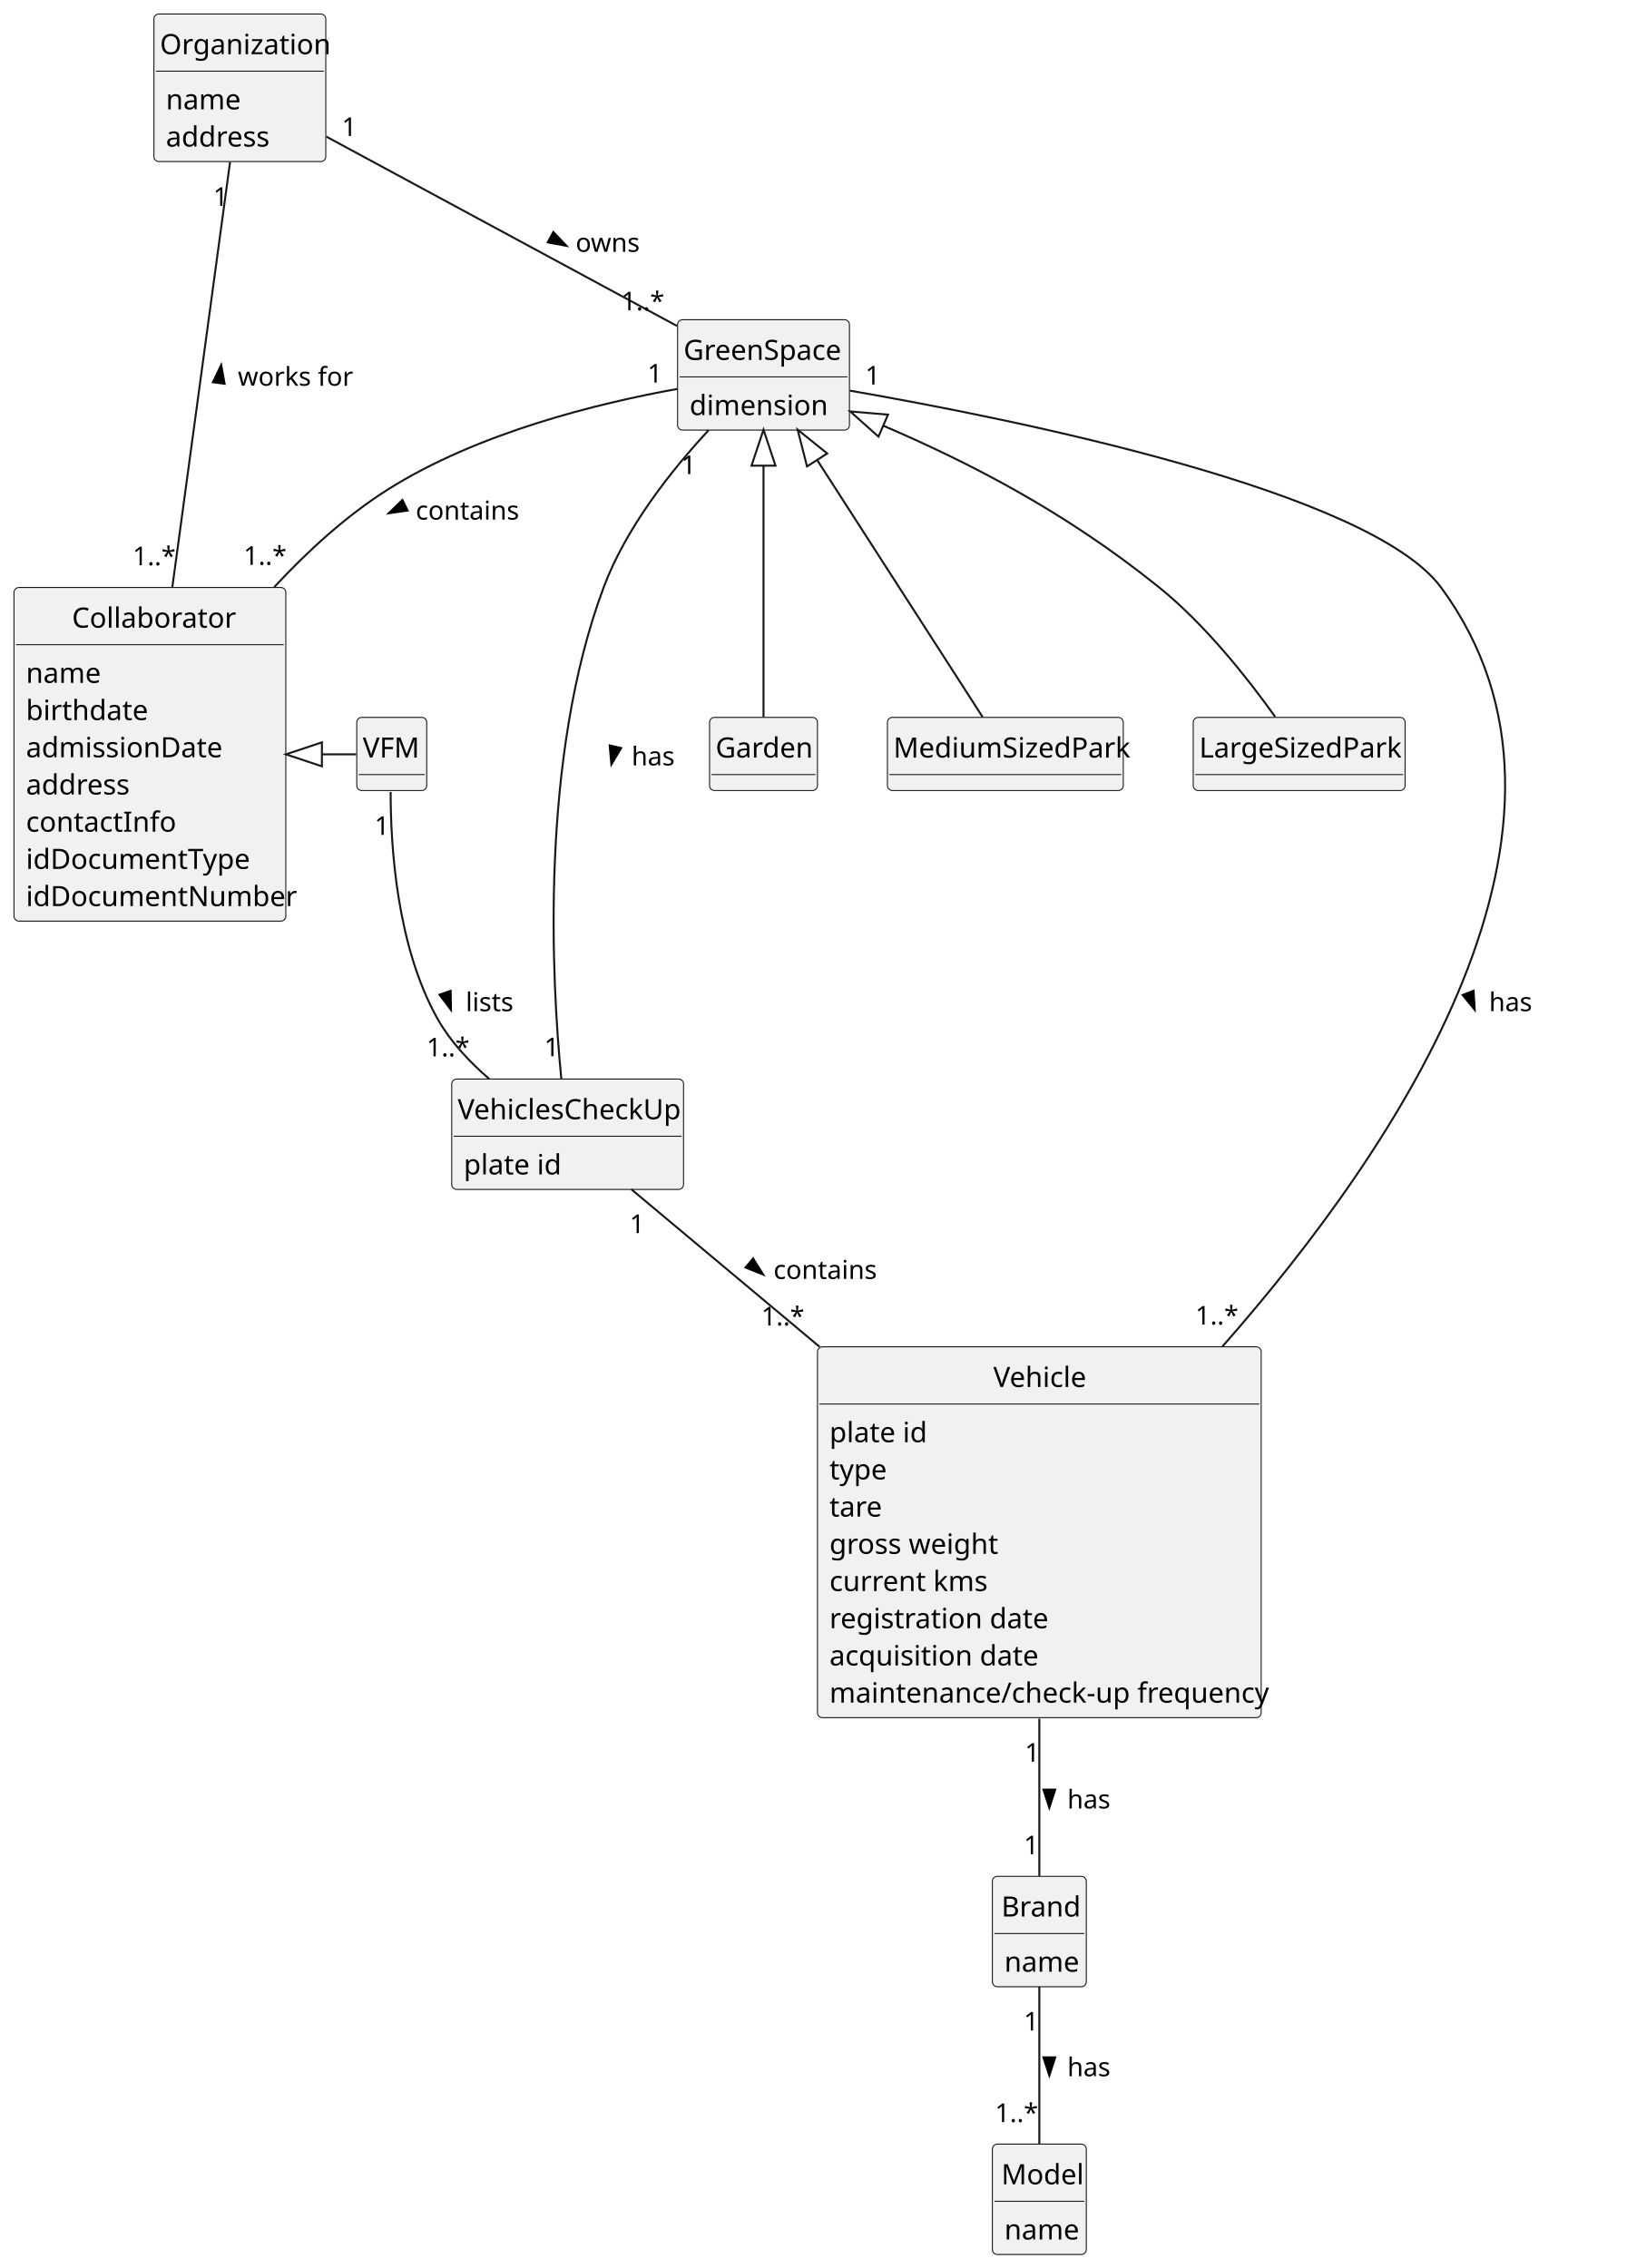
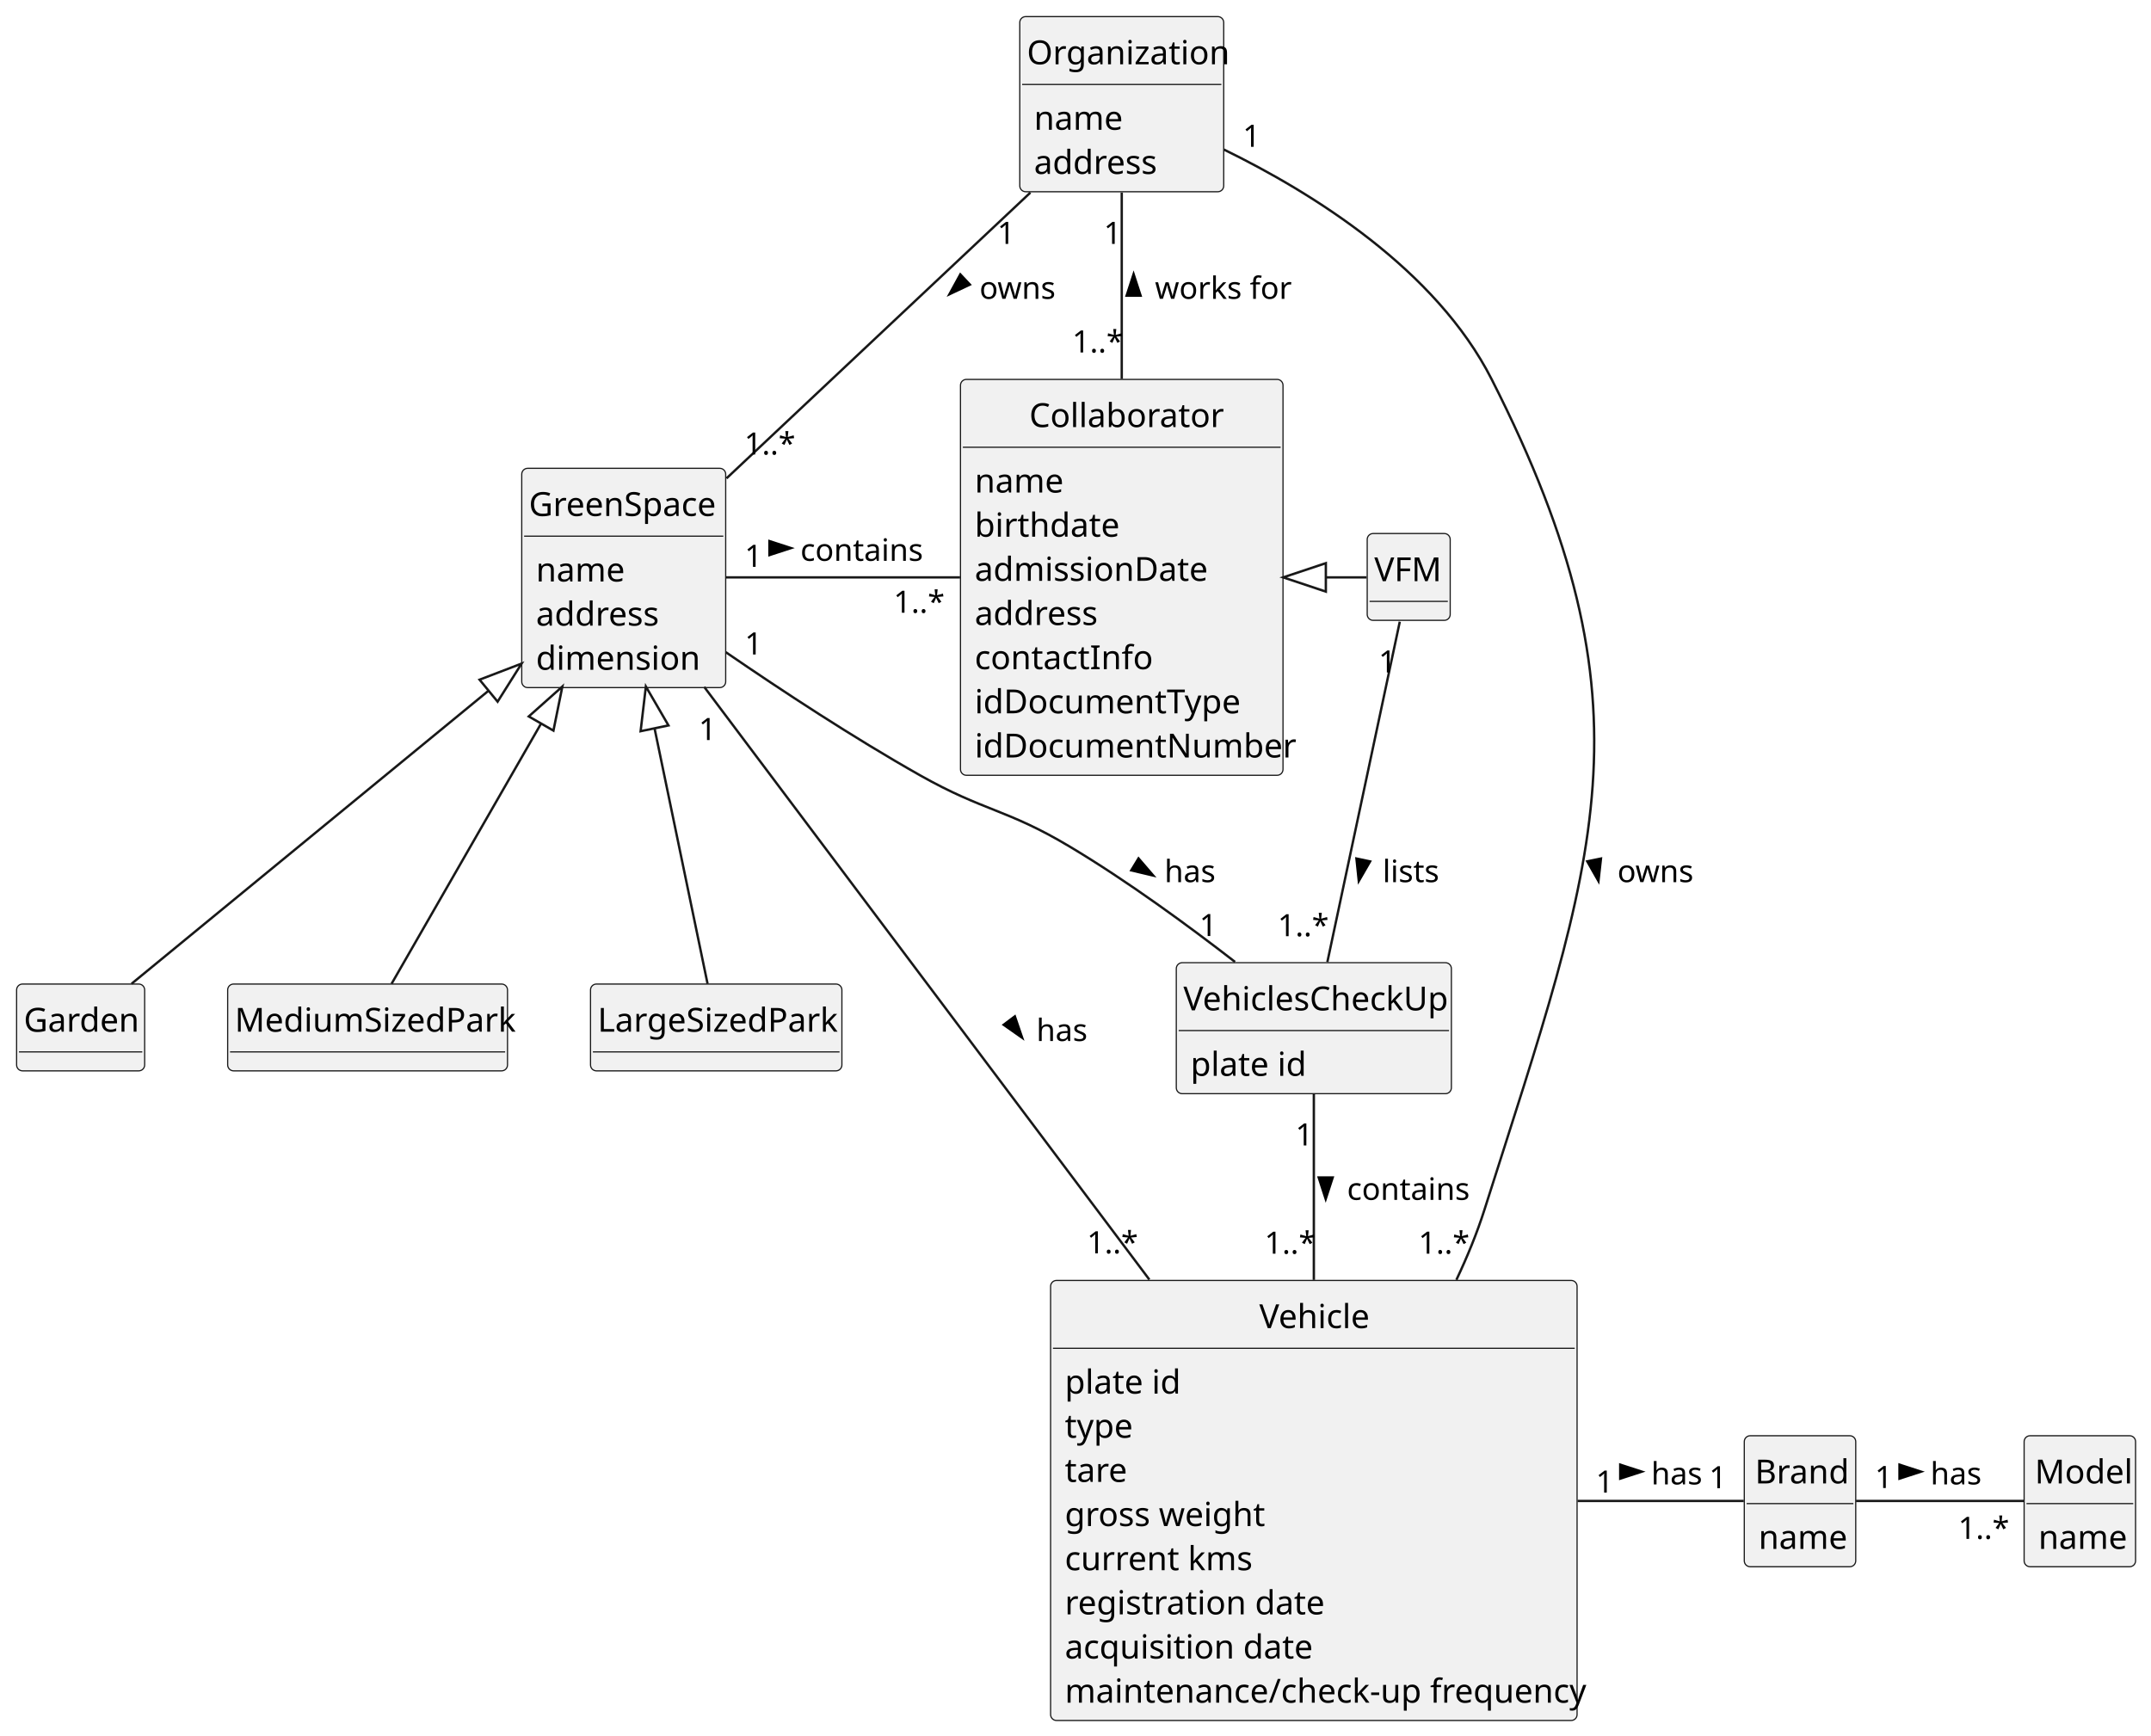
- <svg xmlns="http://www.w3.org/2000/svg" contentStyleType="text/css" height="1135px" preserveAspectRatio="none" style="width:814px;height:1135px;background:#FFFFFF;" version="1.1" viewBox="0 0 814 1135" width="814px" zoomAndPan="magnify">
+ <svg xmlns="http://www.w3.org/2000/svg" contentStyleType="text/css" height="732px" preserveAspectRatio="none" style="width:907px;height:732px;background:#FFFFFF;" version="1.1" viewBox="0 0 907 732" width="907px" zoomAndPan="magnify">
  <defs />
  <g>
    <g id="elem_Collaborator">
-       <rect codeLine="12" fill="#F1F1F1" height="166.969" id="Collaborator" rx="2.5" ry="2.5" style="stroke:#181818;stroke-width:0.5;" width="136" x="7" y="294" />
-       <text fill="#000000" font-family="sans-serif" font-size="14" lengthAdjust="spacing" textLength="78" x="36" y="314.107">Collaborator</text>
-       <line style="stroke:#181818;stroke-width:0.5;" x1="8" x2="142" y1="322.621" y2="322.621" />
-       <text fill="#000000" font-family="sans-serif" font-size="14" lengthAdjust="spacing" textLength="35" x="13" y="341.728">name</text>
-       <text fill="#000000" font-family="sans-serif" font-size="14" lengthAdjust="spacing" textLength="56" x="13" y="360.35">birthdate</text>
-       <text fill="#000000" font-family="sans-serif" font-size="14" lengthAdjust="spacing" textLength="93" x="13" y="378.971">admissionDate</text>
-       <text fill="#000000" font-family="sans-serif" font-size="14" lengthAdjust="spacing" textLength="51" x="13" y="397.592">address</text>
-       <text fill="#000000" font-family="sans-serif" font-size="14" lengthAdjust="spacing" textLength="69" x="13" y="416.213">contactInfo</text>
-       <text fill="#000000" font-family="sans-serif" font-size="14" lengthAdjust="spacing" textLength="107" x="13" y="434.834">idDocumentType</text>
-       <text fill="#000000" font-family="sans-serif" font-size="14" lengthAdjust="spacing" textLength="124" x="13" y="453.455">idDocumentNumber</text>
+       <rect codeLine="12" fill="#F1F1F1" height="166.969" id="Collaborator" rx="2.5" ry="2.5" style="stroke:#181818;stroke-width:0.5;" width="136" x="405" y="160" />
+       <text fill="#000000" font-family="sans-serif" font-size="14" lengthAdjust="spacing" textLength="78" x="434" y="180.107">Collaborator</text>
+       <line style="stroke:#181818;stroke-width:0.5;" x1="406" x2="540" y1="188.621" y2="188.621" />
+       <text fill="#000000" font-family="sans-serif" font-size="14" lengthAdjust="spacing" textLength="35" x="411" y="207.728">name</text>
+       <text fill="#000000" font-family="sans-serif" font-size="14" lengthAdjust="spacing" textLength="56" x="411" y="226.35">birthdate</text>
+       <text fill="#000000" font-family="sans-serif" font-size="14" lengthAdjust="spacing" textLength="93" x="411" y="244.971">admissionDate</text>
+       <text fill="#000000" font-family="sans-serif" font-size="14" lengthAdjust="spacing" textLength="51" x="411" y="263.592">address</text>
+       <text fill="#000000" font-family="sans-serif" font-size="14" lengthAdjust="spacing" textLength="69" x="411" y="282.213">contactInfo</text>
+       <text fill="#000000" font-family="sans-serif" font-size="14" lengthAdjust="spacing" textLength="107" x="411" y="300.834">idDocumentType</text>
+       <text fill="#000000" font-family="sans-serif" font-size="14" lengthAdjust="spacing" textLength="124" x="411" y="319.455">idDocumentNumber</text>
    </g>
    <g id="elem_Organization">
-       <rect codeLine="21" fill="#F1F1F1" height="73.863" id="Organization" rx="2.5" ry="2.5" style="stroke:#181818;stroke-width:0.5;" width="86" x="77" y="7" />
-       <text fill="#000000" font-family="sans-serif" font-size="14" lengthAdjust="spacing" textLength="80" x="80" y="27.107">Organization</text>
-       <line style="stroke:#181818;stroke-width:0.5;" x1="78" x2="162" y1="35.621" y2="35.621" />
-       <text fill="#000000" font-family="sans-serif" font-size="14" lengthAdjust="spacing" textLength="35" x="83" y="54.728">name</text>
-       <text fill="#000000" font-family="sans-serif" font-size="14" lengthAdjust="spacing" textLength="51" x="83" y="73.35">address</text>
+       <rect codeLine="21" fill="#F1F1F1" height="73.863" id="Organization" rx="2.5" ry="2.5" style="stroke:#181818;stroke-width:0.5;" width="86" x="430" y="7" />
+       <text fill="#000000" font-family="sans-serif" font-size="14" lengthAdjust="spacing" textLength="80" x="433" y="27.107">Organization</text>
+       <line style="stroke:#181818;stroke-width:0.5;" x1="431" x2="515" y1="35.621" y2="35.621" />
+       <text fill="#000000" font-family="sans-serif" font-size="14" lengthAdjust="spacing" textLength="35" x="436" y="54.728">name</text>
+       <text fill="#000000" font-family="sans-serif" font-size="14" lengthAdjust="spacing" textLength="51" x="436" y="73.35">address</text>
    </g>
    <g id="elem_VFM">
-       <rect codeLine="26" fill="#F1F1F1" height="36.621" id="VFM" rx="2.5" ry="2.5" style="stroke:#181818;stroke-width:0.5;" width="35" x="178.5" y="359" />
-       <text fill="#000000" font-family="sans-serif" font-size="14" lengthAdjust="spacing" textLength="29" x="181.5" y="379.107">VFM</text>
-       <line style="stroke:#181818;stroke-width:0.5;" x1="179.5" x2="212.5" y1="387.621" y2="387.621" />
+       <rect codeLine="26" fill="#F1F1F1" height="36.621" id="VFM" rx="2.5" ry="2.5" style="stroke:#181818;stroke-width:0.5;" width="35" x="576.5" y="225" />
+       <text fill="#000000" font-family="sans-serif" font-size="14" lengthAdjust="spacing" textLength="29" x="579.5" y="245.107">VFM</text>
+       <line style="stroke:#181818;stroke-width:0.5;" x1="577.5" x2="610.5" y1="253.621" y2="253.621" />
    </g>
    <g id="elem_GreenSpace">
-       <rect codeLine="31" fill="#F1F1F1" height="55.242" id="GreenSpace" rx="2.5" ry="2.5" style="stroke:#181818;stroke-width:0.5;" width="86" x="339" y="160" />
-       <text fill="#000000" font-family="sans-serif" font-size="14" lengthAdjust="spacing" textLength="80" x="342" y="180.107">GreenSpace</text>
-       <line style="stroke:#181818;stroke-width:0.5;" x1="340" x2="424" y1="188.621" y2="188.621" />
-       <text fill="#000000" font-family="sans-serif" font-size="14" lengthAdjust="spacing" textLength="64" x="345" y="207.728">dimension</text>
+       <rect codeLine="31" fill="#F1F1F1" height="92.484" id="GreenSpace" rx="2.5" ry="2.5" style="stroke:#181818;stroke-width:0.5;" width="86" x="220" y="197.5" />
+       <text fill="#000000" font-family="sans-serif" font-size="14" lengthAdjust="spacing" textLength="80" x="223" y="217.607">GreenSpace</text>
+       <line style="stroke:#181818;stroke-width:0.5;" x1="221" x2="305" y1="226.121" y2="226.121" />
+       <text fill="#000000" font-family="sans-serif" font-size="14" lengthAdjust="spacing" textLength="35" x="226" y="245.228">name</text>
+       <text fill="#000000" font-family="sans-serif" font-size="14" lengthAdjust="spacing" textLength="51" x="226" y="263.85">address</text>
+       <text fill="#000000" font-family="sans-serif" font-size="14" lengthAdjust="spacing" textLength="64" x="226" y="282.471">dimension</text>
    </g>
    <g id="elem_Garden">
-       <rect codeLine="35" fill="#F1F1F1" height="36.621" id="Garden" rx="2.5" ry="2.5" style="stroke:#181818;stroke-width:0.5;" width="54" x="355" y="359" />
-       <text fill="#000000" font-family="sans-serif" font-size="14" lengthAdjust="spacing" textLength="48" x="358" y="379.107">Garden</text>
-       <line style="stroke:#181818;stroke-width:0.5;" x1="356" x2="408" y1="387.621" y2="387.621" />
+       <rect codeLine="37" fill="#F1F1F1" height="36.621" id="Garden" rx="2.5" ry="2.5" style="stroke:#181818;stroke-width:0.5;" width="54" x="7" y="415" />
+       <text fill="#000000" font-family="sans-serif" font-size="14" lengthAdjust="spacing" textLength="48" x="10" y="435.107">Garden</text>
+       <line style="stroke:#181818;stroke-width:0.5;" x1="8" x2="60" y1="443.621" y2="443.621" />
    </g>
    <g id="elem_MediumSizedPark">
-       <rect codeLine="39" fill="#F1F1F1" height="36.621" id="MediumSizedPark" rx="2.5" ry="2.5" style="stroke:#181818;stroke-width:0.5;" width="118" x="444" y="359" />
-       <text fill="#000000" font-family="sans-serif" font-size="14" lengthAdjust="spacing" textLength="112" x="447" y="379.107">MediumSizedPark</text>
-       <line style="stroke:#181818;stroke-width:0.5;" x1="445" x2="561" y1="387.621" y2="387.621" />
+       <rect codeLine="41" fill="#F1F1F1" height="36.621" id="MediumSizedPark" rx="2.5" ry="2.5" style="stroke:#181818;stroke-width:0.5;" width="118" x="96" y="415" />
+       <text fill="#000000" font-family="sans-serif" font-size="14" lengthAdjust="spacing" textLength="112" x="99" y="435.107">MediumSizedPark</text>
+       <line style="stroke:#181818;stroke-width:0.5;" x1="97" x2="213" y1="443.621" y2="443.621" />
    </g>
    <g id="elem_LargeSizedPark">
-       <rect codeLine="43" fill="#F1F1F1" height="36.621" id="LargeSizedPark" rx="2.5" ry="2.5" style="stroke:#181818;stroke-width:0.5;" width="106" x="597" y="359" />
-       <text fill="#000000" font-family="sans-serif" font-size="14" lengthAdjust="spacing" textLength="100" x="600" y="379.107">LargeSizedPark</text>
-       <line style="stroke:#181818;stroke-width:0.5;" x1="598" x2="702" y1="387.621" y2="387.621" />
+       <rect codeLine="45" fill="#F1F1F1" height="36.621" id="LargeSizedPark" rx="2.5" ry="2.5" style="stroke:#181818;stroke-width:0.5;" width="106" x="249" y="415" />
+       <text fill="#000000" font-family="sans-serif" font-size="14" lengthAdjust="spacing" textLength="100" x="252" y="435.107">LargeSizedPark</text>
+       <line style="stroke:#181818;stroke-width:0.5;" x1="250" x2="354" y1="443.621" y2="443.621" />
    </g>
    <g id="elem_Vehicle">
-       <rect codeLine="46" fill="#F1F1F1" height="185.59" id="Vehicle" rx="2.5" ry="2.5" style="stroke:#181818;stroke-width:0.5;" width="222" x="409" y="674" />
-       <text fill="#000000" font-family="sans-serif" font-size="14" lengthAdjust="spacing" textLength="46" x="497" y="694.107">Vehicle</text>
-       <line style="stroke:#181818;stroke-width:0.5;" x1="410" x2="630" y1="702.621" y2="702.621" />
-       <text fill="#000000" font-family="sans-serif" font-size="14" lengthAdjust="spacing" textLength="46" x="415" y="721.729">plate id</text>
-       <text fill="#000000" font-family="sans-serif" font-size="14" lengthAdjust="spacing" textLength="27" x="415" y="740.35">type</text>
-       <text fill="#000000" font-family="sans-serif" font-size="14" lengthAdjust="spacing" textLength="25" x="415" y="758.971">tare</text>
-       <text fill="#000000" font-family="sans-serif" font-size="14" lengthAdjust="spacing" textLength="79" x="415" y="777.592">gross weight</text>
-       <text fill="#000000" font-family="sans-serif" font-size="14" lengthAdjust="spacing" textLength="74" x="415" y="796.213">current kms</text>
-       <text fill="#000000" font-family="sans-serif" font-size="14" lengthAdjust="spacing" textLength="103" x="415" y="814.834">registration date</text>
-       <text fill="#000000" font-family="sans-serif" font-size="14" lengthAdjust="spacing" textLength="99" x="415" y="833.455">acquisition date</text>
-       <text fill="#000000" font-family="sans-serif" font-size="14" lengthAdjust="spacing" textLength="210" x="415" y="852.076">maintenance/check-up frequency</text>
+       <rect codeLine="48" fill="#F1F1F1" height="185.59" id="Vehicle" rx="2.5" ry="2.5" style="stroke:#181818;stroke-width:0.5;" width="222" x="443" y="540" />
+       <text fill="#000000" font-family="sans-serif" font-size="14" lengthAdjust="spacing" textLength="46" x="531" y="560.107">Vehicle</text>
+       <line style="stroke:#181818;stroke-width:0.5;" x1="444" x2="664" y1="568.621" y2="568.621" />
+       <text fill="#000000" font-family="sans-serif" font-size="14" lengthAdjust="spacing" textLength="46" x="449" y="587.729">plate id</text>
+       <text fill="#000000" font-family="sans-serif" font-size="14" lengthAdjust="spacing" textLength="27" x="449" y="606.35">type</text>
+       <text fill="#000000" font-family="sans-serif" font-size="14" lengthAdjust="spacing" textLength="25" x="449" y="624.971">tare</text>
+       <text fill="#000000" font-family="sans-serif" font-size="14" lengthAdjust="spacing" textLength="79" x="449" y="643.592">gross weight</text>
+       <text fill="#000000" font-family="sans-serif" font-size="14" lengthAdjust="spacing" textLength="74" x="449" y="662.213">current kms</text>
+       <text fill="#000000" font-family="sans-serif" font-size="14" lengthAdjust="spacing" textLength="103" x="449" y="680.834">registration date</text>
+       <text fill="#000000" font-family="sans-serif" font-size="14" lengthAdjust="spacing" textLength="99" x="449" y="699.455">acquisition date</text>
+       <text fill="#000000" font-family="sans-serif" font-size="14" lengthAdjust="spacing" textLength="210" x="449" y="718.076">maintenance/check-up frequency</text>
    </g>
    <g id="elem_VehiclesCheckUp">
-       <rect codeLine="57" fill="#F1F1F1" height="55.242" id="VehiclesCheckUp" rx="2.5" ry="2.5" style="stroke:#181818;stroke-width:0.5;" width="116" x="226" y="540" />
-       <text fill="#000000" font-family="sans-serif" font-size="14" lengthAdjust="spacing" textLength="110" x="229" y="560.107">VehiclesCheckUp</text>
-       <line style="stroke:#181818;stroke-width:0.5;" x1="227" x2="341" y1="568.621" y2="568.621" />
-       <text fill="#000000" font-family="sans-serif" font-size="14" lengthAdjust="spacing" textLength="46" x="232" y="587.729">plate id</text>
+       <rect codeLine="59" fill="#F1F1F1" height="55.242" id="VehiclesCheckUp" rx="2.5" ry="2.5" style="stroke:#181818;stroke-width:0.5;" width="116" x="496" y="406" />
+       <text fill="#000000" font-family="sans-serif" font-size="14" lengthAdjust="spacing" textLength="110" x="499" y="426.107">VehiclesCheckUp</text>
+       <line style="stroke:#181818;stroke-width:0.5;" x1="497" x2="611" y1="434.621" y2="434.621" />
+       <text fill="#000000" font-family="sans-serif" font-size="14" lengthAdjust="spacing" textLength="46" x="502" y="453.728">plate id</text>
    </g>
    <g id="elem_Brand">
-       <rect codeLine="61" fill="#F1F1F1" height="55.242" id="Brand" rx="2.5" ry="2.5" style="stroke:#181818;stroke-width:0.5;" width="47" x="496.5" y="939" />
-       <text fill="#000000" font-family="sans-serif" font-size="14" lengthAdjust="spacing" textLength="38" x="501" y="959.107">Brand</text>
-       <line style="stroke:#181818;stroke-width:0.5;" x1="497.5" x2="542.5" y1="967.621" y2="967.621" />
-       <text fill="#000000" font-family="sans-serif" font-size="14" lengthAdjust="spacing" textLength="35" x="502.5" y="986.729">name</text>
+       <rect codeLine="63" fill="#F1F1F1" height="55.242" id="Brand" rx="2.5" ry="2.5" style="stroke:#181818;stroke-width:0.5;" width="47" x="735.5" y="605.5" />
+       <text fill="#000000" font-family="sans-serif" font-size="14" lengthAdjust="spacing" textLength="38" x="740" y="625.607">Brand</text>
+       <line style="stroke:#181818;stroke-width:0.5;" x1="736.5" x2="781.5" y1="634.121" y2="634.121" />
+       <text fill="#000000" font-family="sans-serif" font-size="14" lengthAdjust="spacing" textLength="35" x="741.5" y="653.229">name</text>
    </g>
    <g id="elem_Model">
-       <rect codeLine="65" fill="#F1F1F1" height="55.242" id="Model" rx="2.5" ry="2.5" style="stroke:#181818;stroke-width:0.5;" width="47" x="496.5" y="1073" />
-       <text fill="#000000" font-family="sans-serif" font-size="14" lengthAdjust="spacing" textLength="38" x="501" y="1093.107">Model</text>
-       <line style="stroke:#181818;stroke-width:0.5;" x1="497.5" x2="542.5" y1="1101.621" y2="1101.621" />
-       <text fill="#000000" font-family="sans-serif" font-size="14" lengthAdjust="spacing" textLength="35" x="502.5" y="1120.728">name</text>
+       <rect codeLine="67" fill="#F1F1F1" height="55.242" id="Model" rx="2.5" ry="2.5" style="stroke:#181818;stroke-width:0.5;" width="47" x="853.5" y="605.5" />
+       <text fill="#000000" font-family="sans-serif" font-size="14" lengthAdjust="spacing" textLength="38" x="858" y="625.607">Model</text>
+       <line style="stroke:#181818;stroke-width:0.5;" x1="854.5" x2="899.5" y1="634.121" y2="634.121" />
+       <text fill="#000000" font-family="sans-serif" font-size="14" lengthAdjust="spacing" textLength="35" x="859.5" y="653.229">name</text>
    </g>
    <g id="link_Collaborator_VFM">
-       <path codeLine="69" d="M161.06,377.5 C172.78,377.5 166.5,377.5 178.22,377.5 " fill="none" id="Collaborator-backto-VFM" style="stroke:#181818;stroke-width:1.0;" />
-       <polygon fill="none" points="143.06,377.5,161.06,383.5,161.06,371.5,143.06,377.5" style="stroke:#181818;stroke-width:1.0;" />
+       <path codeLine="71" d="M559.06,243.5 C570.78,243.5 564.5,243.5 576.22,243.5 " fill="none" id="Collaborator-backto-VFM" style="stroke:#181818;stroke-width:1.0;" />
+       <polygon fill="none" points="541.06,243.5,559.06,249.5,559.06,237.5,541.06,243.5" style="stroke:#181818;stroke-width:1.0;" />
    </g>
    <g id="link_VFM_VehiclesCheckUp">
-       <path codeLine="70" d="M195.45,396.34 C195.41,422.86 198.37,473.48 219,510 C225.4,521.33 234.95,531.48 244.78,539.95 " fill="none" id="VFM-VehiclesCheckUp" style="stroke:#181818;stroke-width:1.0;" />
-       <polygon fill="#000000" points="225.624,505.374,225.465,495.865,219.906,497.775,225.624,505.374" style="stroke:#000000;stroke-width:1.0;" />
-       <text fill="#000000" font-family="sans-serif" font-size="13" lengthAdjust="spacing" textLength="24" x="233" y="506.028">lists</text>
-       <text fill="#000000" font-family="sans-serif" font-size="13" lengthAdjust="spacing" textLength="7" x="187.362" y="417.806">1</text>
-       <text fill="#000000" font-family="sans-serif" font-size="13" lengthAdjust="spacing" textLength="20" x="213.398" y="528.647">1..*</text>
+       <path codeLine="72" d="M590.24,262.19 C583.2,295.28 568,366.71 559.7,405.73 " fill="none" id="VFM-VehiclesCheckUp" style="stroke:#181818;stroke-width:1.0;" />
+       <polygon fill="#000000" points="572.96,371.536,577.716,363.301,571.967,362.077,572.96,371.536" style="stroke:#000000;stroke-width:1.0;" />
+       <text fill="#000000" font-family="sans-serif" font-size="13" lengthAdjust="spacing" textLength="24" x="583" y="372.028">lists</text>
+       <text fill="#000000" font-family="sans-serif" font-size="13" lengthAdjust="spacing" textLength="7" x="581.289" y="283.616">1</text>
+       <text fill="#000000" font-family="sans-serif" font-size="13" lengthAdjust="spacing" textLength="20" x="538.759" y="394.83">1..*</text>
    </g>
    <g id="link_GreenSpace_Garden">
-       <path codeLine="71" d="M382,233.04 C382,272.01 382,325.67 382,358.82 " fill="none" id="GreenSpace-backto-Garden" style="stroke:#181818;stroke-width:1.0;" />
-       <polygon fill="none" points="382,215.04,376,233.04,388,233.04,382,215.04" style="stroke:#181818;stroke-width:1.0;" />
+       <path codeLine="73" d="M206.018,291.281 C157.038,331.491 92.95,384.1 55.48,414.87 " fill="none" id="GreenSpace-backto-Garden" style="stroke:#181818;stroke-width:1.0;" />
+       <polygon fill="none" points="219.93,279.86,202.21,286.644,209.825,295.919,219.93,279.86" style="stroke:#181818;stroke-width:1.0;" />
    </g>
    <g id="link_GreenSpace_MediumSizedPark">
-       <path codeLine="72" d="M408.821,230.176 C433.901,269.146 470.28,325.67 491.62,358.82 " fill="none" id="GreenSpace-backto-MediumSizedPark" style="stroke:#181818;stroke-width:1.0;" />
-       <polygon fill="none" points="399.08,215.04,403.776,233.423,413.867,226.929,399.08,215.04" style="stroke:#181818;stroke-width:1.0;" />
+       <path codeLine="74" d="M228.163,305.137 C205.073,345.327 181.43,386.49 165.12,414.88 " fill="none" id="GreenSpace-backto-MediumSizedPark" style="stroke:#181818;stroke-width:1.0;" />
+       <polygon fill="none" points="237.13,289.53,222.961,302.149,233.366,308.127,237.13,289.53" style="stroke:#181818;stroke-width:1.0;" />
    </g>
    <g id="link_GreenSpace_LargeSizedPark">
-       <path codeLine="73" d="M441.899,213.017 C484.019,231.177 531.93,255.26 580,294 C603.55,312.98 625.16,340.72 637.96,358.69 " fill="none" id="GreenSpace-backto-LargeSizedPark" style="stroke:#181818;stroke-width:1.0;" />
-       <polygon fill="none" points="425.37,205.89,439.524,218.526,444.275,207.507,425.37,205.89" style="stroke:#181818;stroke-width:1.0;" />
+       <path codeLine="75" d="M275.997,307.154 C284.337,347.344 292.46,386.49 298.35,414.88 " fill="none" id="GreenSpace-backto-LargeSizedPark" style="stroke:#181818;stroke-width:1.0;" />
+       <polygon fill="none" points="272.34,289.53,270.123,308.374,281.872,305.935,272.34,289.53" style="stroke:#181818;stroke-width:1.0;" />
    </g>
    <g id="link_GreenSpace_Collaborator">
-       <path codeLine="74" d="M338.93,194.63 C298.92,201.83 238.94,216.6 194,245 C173.31,258.08 153.99,275.71 137.19,293.82 " fill="none" id="GreenSpace-Collaborator" style="stroke:#181818;stroke-width:1.0;" />
-       <polygon fill="#000000" points="194.513,256.852,203.927,255.498,201.333,250.223,194.513,256.852" style="stroke:#000000;stroke-width:1.0;" />
-       <text fill="#000000" font-family="sans-serif" font-size="13" lengthAdjust="spacing" textLength="49" x="208" y="260.028">contains</text>
-       <text fill="#000000" font-family="sans-serif" font-size="13" lengthAdjust="spacing" textLength="7" x="323.926" y="191.427">1</text>
-       <text fill="#000000" font-family="sans-serif" font-size="13" lengthAdjust="spacing" textLength="20" x="121.838" y="282.653">1..*</text>
+       <path codeLine="76" d="M306,243.5 C334.44,243.5 372.34,243.5 404.84,243.5 " fill="none" id="GreenSpace-Collaborator" style="stroke:#181818;stroke-width:1.0;" />
+       <polygon fill="#000000" points="333.5,231.145,324.455,228.207,324.455,234.084,333.5,231.145" style="stroke:#000000;stroke-width:1.0;" />
+       <text fill="#000000" font-family="sans-serif" font-size="13" lengthAdjust="spacing" textLength="49" x="337.5" y="236.528">contains</text>
+       <text fill="#000000" font-family="sans-serif" font-size="13" lengthAdjust="spacing" textLength="7" x="313.992" y="239.051">1</text>
+       <text fill="#000000" font-family="sans-serif" font-size="13" lengthAdjust="spacing" textLength="20" x="376.78" y="258.421">1..*</text>
    </g>
    <g id="link_VehiclesCheckUp_Vehicle">
-       <path codeLine="75" d="M315.83,595.14 C340.3,615.61 375.64,645.19 410.07,674 " fill="none" id="VehiclesCheckUp-Vehicle" style="stroke:#181818;stroke-width:1.0;" />
-       <polygon fill="#000000" points="381.835,637.854,376.784,629.796,373.012,634.303,381.835,637.854" style="stroke:#000000;stroke-width:1.0;" />
-       <text fill="#000000" font-family="sans-serif" font-size="13" lengthAdjust="spacing" textLength="49" x="387" y="640.028">contains</text>
-       <text fill="#000000" font-family="sans-serif" font-size="13" lengthAdjust="spacing" textLength="7" x="315.027" y="617.079">1</text>
-       <text fill="#000000" font-family="sans-serif" font-size="13" lengthAdjust="spacing" textLength="20" x="380.888" y="663.284">1..*</text>
+       <path codeLine="77" d="M554,461.14 C554,481.56 554,511.04 554,539.78 " fill="none" id="VehiclesCheckUp-Vehicle" style="stroke:#181818;stroke-width:1.0;" />
+       <polygon fill="#000000" points="559,505.646,561.939,496.6,556.061,496.6,559,505.646" style="stroke:#000000;stroke-width:1.0;" />
+       <text fill="#000000" font-family="sans-serif" font-size="13" lengthAdjust="spacing" textLength="49" x="568" y="506.028">contains</text>
+       <text fill="#000000" font-family="sans-serif" font-size="13" lengthAdjust="spacing" textLength="7" x="546.234" y="483.079">1</text>
+       <text fill="#000000" font-family="sans-serif" font-size="13" lengthAdjust="spacing" textLength="20" x="533.203" y="528.73">1..*</text>
    </g>
    <g id="link_GreenSpace_Vehicle">
-       <path codeLine="76" d="M425.14,195.48 C508.24,209.91 685.46,245.73 721,294 C807.99,412.17 699.76,573.73 611.56,673.89 " fill="none" id="GreenSpace-Vehicle" style="stroke:#181818;stroke-width:1.0;" />
-       <polygon fill="#000000" points="737.815,505.304,737.27,495.809,731.793,497.943,737.815,505.304" style="stroke:#000000;stroke-width:1.0;" />
-       <text fill="#000000" font-family="sans-serif" font-size="13" lengthAdjust="spacing" textLength="21" x="745" y="506.028">has</text>
-       <text fill="#000000" font-family="sans-serif" font-size="13" lengthAdjust="spacing" textLength="7" x="432.894" y="192.432">1</text>
-       <text fill="#000000" font-family="sans-serif" font-size="13" lengthAdjust="spacing" textLength="20" x="598.059" y="662.849">1..*</text>
+       <path codeLine="78" d="M296.95,289.71 C342.75,350.7 425.41,460.77 484.64,539.64 " fill="none" id="GreenSpace-Vehicle" style="stroke:#181818;stroke-width:1.0;" />
+       <polygon fill="#000000" points="431.002,437.644,427.921,428.646,423.221,432.176,431.002,437.644" style="stroke:#000000;stroke-width:1.0;" />
+       <text fill="#000000" font-family="sans-serif" font-size="13" lengthAdjust="spacing" textLength="21" x="437" y="439.028">has</text>
+       <text fill="#000000" font-family="sans-serif" font-size="13" lengthAdjust="spacing" textLength="7" x="294.613" y="312.101">1</text>
+       <text fill="#000000" font-family="sans-serif" font-size="13" lengthAdjust="spacing" textLength="20" x="458.316" y="528.579">1..*</text>
    </g>
    <g id="link_Organization_GreenSpace">
-       <path codeLine="77" d="M163.26,68.37 C211.81,94.58 290.1,136.87 338.67,163.1 " fill="none" id="Organization-GreenSpace" style="stroke:#181818;stroke-width:1.0;" />
-       <polygon fill="#000000" points="283.399,123.021,276.837,116.137,274.044,121.309,283.399,123.021" style="stroke:#000000;stroke-width:1.0;" />
-       <text fill="#000000" font-family="sans-serif" font-size="13" lengthAdjust="spacing" textLength="30" x="288" y="126.028">owns</text>
-       <text fill="#000000" font-family="sans-serif" font-size="13" lengthAdjust="spacing" textLength="7" x="171.005" y="68.062">1</text>
-       <text fill="#000000" font-family="sans-serif" font-size="13" lengthAdjust="spacing" textLength="20" x="310.837" y="155.3">1..*</text>
+       <path codeLine="79" d="M434.48,81.22 C398.25,115.3 344.07,166.25 306.34,201.74 " fill="none" id="Organization-GreenSpace" style="stroke:#181818;stroke-width:1.0;" />
+       <polygon fill="#000000" points="400.358,124.071,408.96,120.015,404.933,115.733,400.358,124.071" style="stroke:#000000;stroke-width:1.0;" />
+       <text fill="#000000" font-family="sans-serif" font-size="13" lengthAdjust="spacing" textLength="30" x="413" y="126.028">owns</text>
+       <text fill="#000000" font-family="sans-serif" font-size="13" lengthAdjust="spacing" textLength="7" x="420.52" y="102.856">1</text>
+       <text fill="#000000" font-family="sans-serif" font-size="13" lengthAdjust="spacing" textLength="20" x="313.841" y="191.687">1..*</text>
    </g>
    <g id="link_Organization_Collaborator">
-       <path codeLine="78" d="M115.1,81.11 C108.22,131.79 95.5,225.45 86.23,293.76 " fill="none" id="Organization-Collaborator" style="stroke:#181818;stroke-width:1.0;" />
-       <polygon fill="#000000" points="110.673,182.691,106.544,191.258,112.368,192.049,110.673,182.691" style="stroke:#000000;stroke-width:1.0;" />
-       <text fill="#000000" font-family="sans-serif" font-size="13" lengthAdjust="spacing" textLength="52" x="119" y="193.028">works for</text>
-       <text fill="#000000" font-family="sans-serif" font-size="13" lengthAdjust="spacing" textLength="7" x="106.656" y="103.014">1</text>
-       <text fill="#000000" font-family="sans-serif" font-size="13" lengthAdjust="spacing" textLength="20" x="66.336" y="282.875">1..*</text>
+       <path codeLine="80" d="M473,81.22 C473,103.27 473,132.39 473,159.81 " fill="none" id="Organization-Collaborator" style="stroke:#181818;stroke-width:1.0;" />
+       <polygon fill="#000000" points="478,115.645,475.061,124.691,480.939,124.691,478,115.645" style="stroke:#000000;stroke-width:1.0;" />
+       <text fill="#000000" font-family="sans-serif" font-size="13" lengthAdjust="spacing" textLength="52" x="487" y="126.028">works for</text>
+       <text fill="#000000" font-family="sans-serif" font-size="13" lengthAdjust="spacing" textLength="7" x="465.42" y="102.856">1</text>
+       <text fill="#000000" font-family="sans-serif" font-size="13" lengthAdjust="spacing" textLength="20" x="452.109" y="148.642">1..*</text>
    </g>
    <g id="link_GreenSpace_VehiclesCheckUp">
-       <path codeLine="79" d="M354.54,215.28 C336.13,235.13 313.26,263.85 302,294 C270.16,379.28 275.95,489.92 280.84,539.91 " fill="none" id="GreenSpace-VehiclesCheckUp" style="stroke:#181818;stroke-width:1.0;" />
-       <polygon fill="#000000" points="305.893,382.521,310.762,374.351,305.03,373.05,305.893,382.521" style="stroke:#000000;stroke-width:1.0;" />
-       <text fill="#000000" font-family="sans-serif" font-size="13" lengthAdjust="spacing" textLength="21" x="316" y="383.028">has</text>
-       <text fill="#000000" font-family="sans-serif" font-size="13" lengthAdjust="spacing" textLength="7" x="340.767" y="237.25">1</text>
-       <text fill="#000000" font-family="sans-serif" font-size="13" lengthAdjust="spacing" textLength="7" x="272.3" y="528.598">1</text>
+       <path codeLine="81" d="M306.03,275.04 C329.72,291.3 359.92,311.15 388,327 C415.01,342.24 424.38,341.1 451,357 C475.36,371.55 501.11,390.43 520.77,405.67 " fill="none" id="GreenSpace-VehiclesCheckUp" style="stroke:#181818;stroke-width:1.0;" />
+       <polygon fill="#000000" points="486.272,369.244,480.072,362.032,477.017,367.054,486.272,369.244" style="stroke:#000000;stroke-width:1.0;" />
+       <text fill="#000000" font-family="sans-serif" font-size="13" lengthAdjust="spacing" textLength="21" x="491" y="372.028">has</text>
+       <text fill="#000000" font-family="sans-serif" font-size="13" lengthAdjust="spacing" textLength="7" x="314.027" y="276.012">1</text>
+       <text fill="#000000" font-family="sans-serif" font-size="13" lengthAdjust="spacing" textLength="7" x="505.735" y="394.757">1</text>
    </g>
    <g id="link_Vehicle_Brand">
-       <path codeLine="80" d="M520,860.1 C520,888.86 520,918.38 520,938.83 " fill="none" id="Vehicle-Brand" style="stroke:#181818;stroke-width:1.0;" />
-       <polygon fill="#000000" points="525,904.645,527.939,895.6,522.061,895.6,525,904.645" style="stroke:#000000;stroke-width:1.0;" />
-       <text fill="#000000" font-family="sans-serif" font-size="13" lengthAdjust="spacing" textLength="21" x="534" y="905.028">has</text>
-       <text fill="#000000" font-family="sans-serif" font-size="13" lengthAdjust="spacing" textLength="7" x="512.743" y="881.615">1</text>
-       <text fill="#000000" font-family="sans-serif" font-size="13" lengthAdjust="spacing" textLength="7" x="512.234" y="927.952">1</text>
+       <path codeLine="82" d="M665.2,633 C691.74,633 717.5,633 735.29,633 " fill="none" id="Vehicle-Brand" style="stroke:#181818;stroke-width:1.0;" />
+       <polygon fill="#000000" points="692.25,620.645,683.205,617.707,683.205,623.584,692.25,620.645" style="stroke:#000000;stroke-width:1.0;" />
+       <text fill="#000000" font-family="sans-serif" font-size="13" lengthAdjust="spacing" textLength="21" x="696.25" y="626.028">has</text>
+       <text fill="#000000" font-family="sans-serif" font-size="13" lengthAdjust="spacing" textLength="7" x="672.906" y="629.481">1</text>
+       <text fill="#000000" font-family="sans-serif" font-size="13" lengthAdjust="spacing" textLength="7" x="720.637" y="627.645">1</text>
    </g>
    <g id="link_Brand_Model">
-       <path codeLine="81" d="M520,994.21 C520,1017.11 520,1049.94 520,1072.83 " fill="none" id="Brand-Model" style="stroke:#181818;stroke-width:1.0;" />
-       <polygon fill="#000000" points="525,1038.646,527.939,1029.6,522.061,1029.6,525,1038.646" style="stroke:#000000;stroke-width:1.0;" />
-       <text fill="#000000" font-family="sans-serif" font-size="13" lengthAdjust="spacing" textLength="21" x="534" y="1039.028">has</text>
-       <text fill="#000000" font-family="sans-serif" font-size="13" lengthAdjust="spacing" textLength="7" x="512.234" y="1016.165">1</text>
-       <text fill="#000000" font-family="sans-serif" font-size="13" lengthAdjust="spacing" textLength="20" x="497.812" y="1061.951">1..*</text>
+       <path codeLine="83" d="M782.6,633 C803.18,633 832.88,633 853.45,633 " fill="none" id="Brand-Model" style="stroke:#181818;stroke-width:1.0;" />
+       <polygon fill="#000000" points="810,620.645,800.955,617.707,800.955,623.584,810,620.645" style="stroke:#000000;stroke-width:1.0;" />
+       <text fill="#000000" font-family="sans-serif" font-size="13" lengthAdjust="spacing" textLength="21" x="814" y="626.028">has</text>
+       <text fill="#000000" font-family="sans-serif" font-size="13" lengthAdjust="spacing" textLength="7" x="790.561" y="627.539">1</text>
+       <text fill="#000000" font-family="sans-serif" font-size="13" lengthAdjust="spacing" textLength="20" x="825.692" y="649">1..*</text>
+     </g>
+     <g id="link_Organization_Vehicle">
+       <path codeLine="84" d="M516.02,63.04 C553.52,81.36 605.47,113.65 629,160 C699.42,298.71 673.06,361.73 626,510 C622.84,519.96 618.74,529.98 614.11,539.76 " fill="none" id="Organization-Vehicle" style="stroke:#181818;stroke-width:1.0;" />
+       <polygon fill="#000000" points="674.008,371.543,675.063,362.091,669.306,363.276,674.008,371.543" style="stroke:#000000;stroke-width:1.0;" />
+       <text fill="#000000" font-family="sans-serif" font-size="13" lengthAdjust="spacing" textLength="30" x="682" y="372.028">owns</text>
+       <text fill="#000000" font-family="sans-serif" font-size="13" lengthAdjust="spacing" textLength="7" x="524.016" y="61.917">1</text>
+       <text fill="#000000" font-family="sans-serif" font-size="13" lengthAdjust="spacing" textLength="20" x="598.103" y="528.709">1..*</text>
    </g>
  </g>
</svg>
